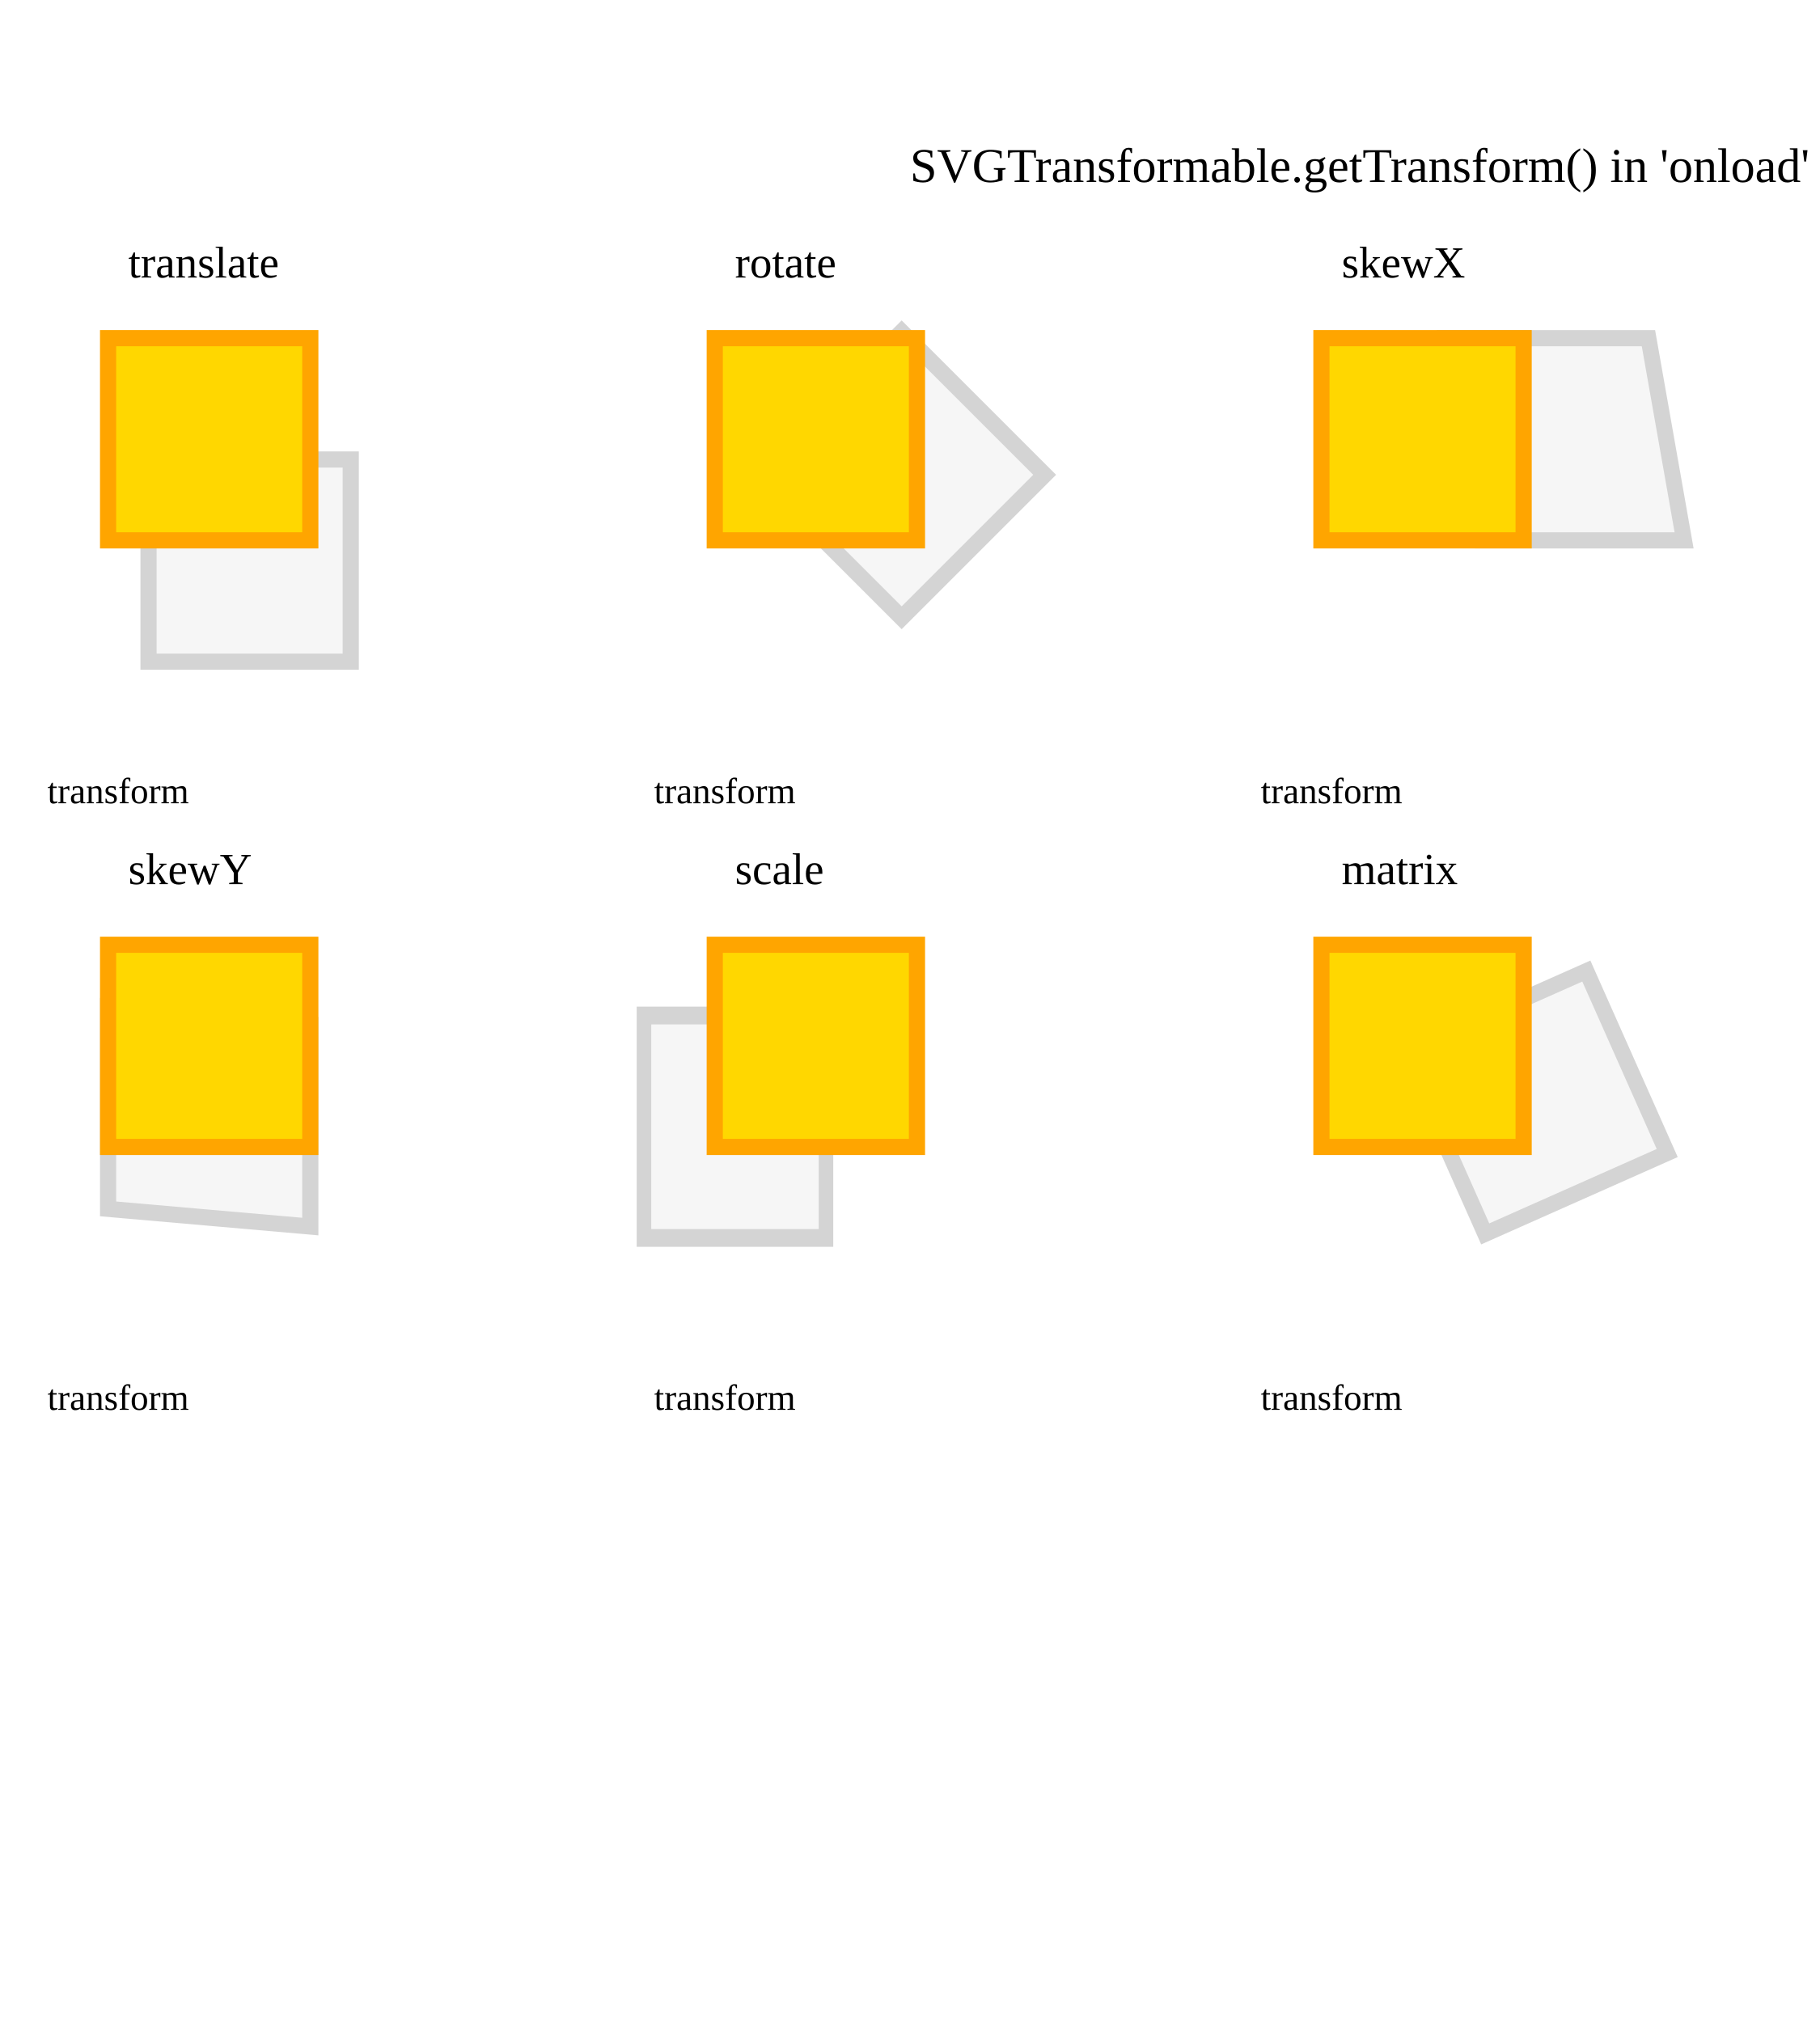
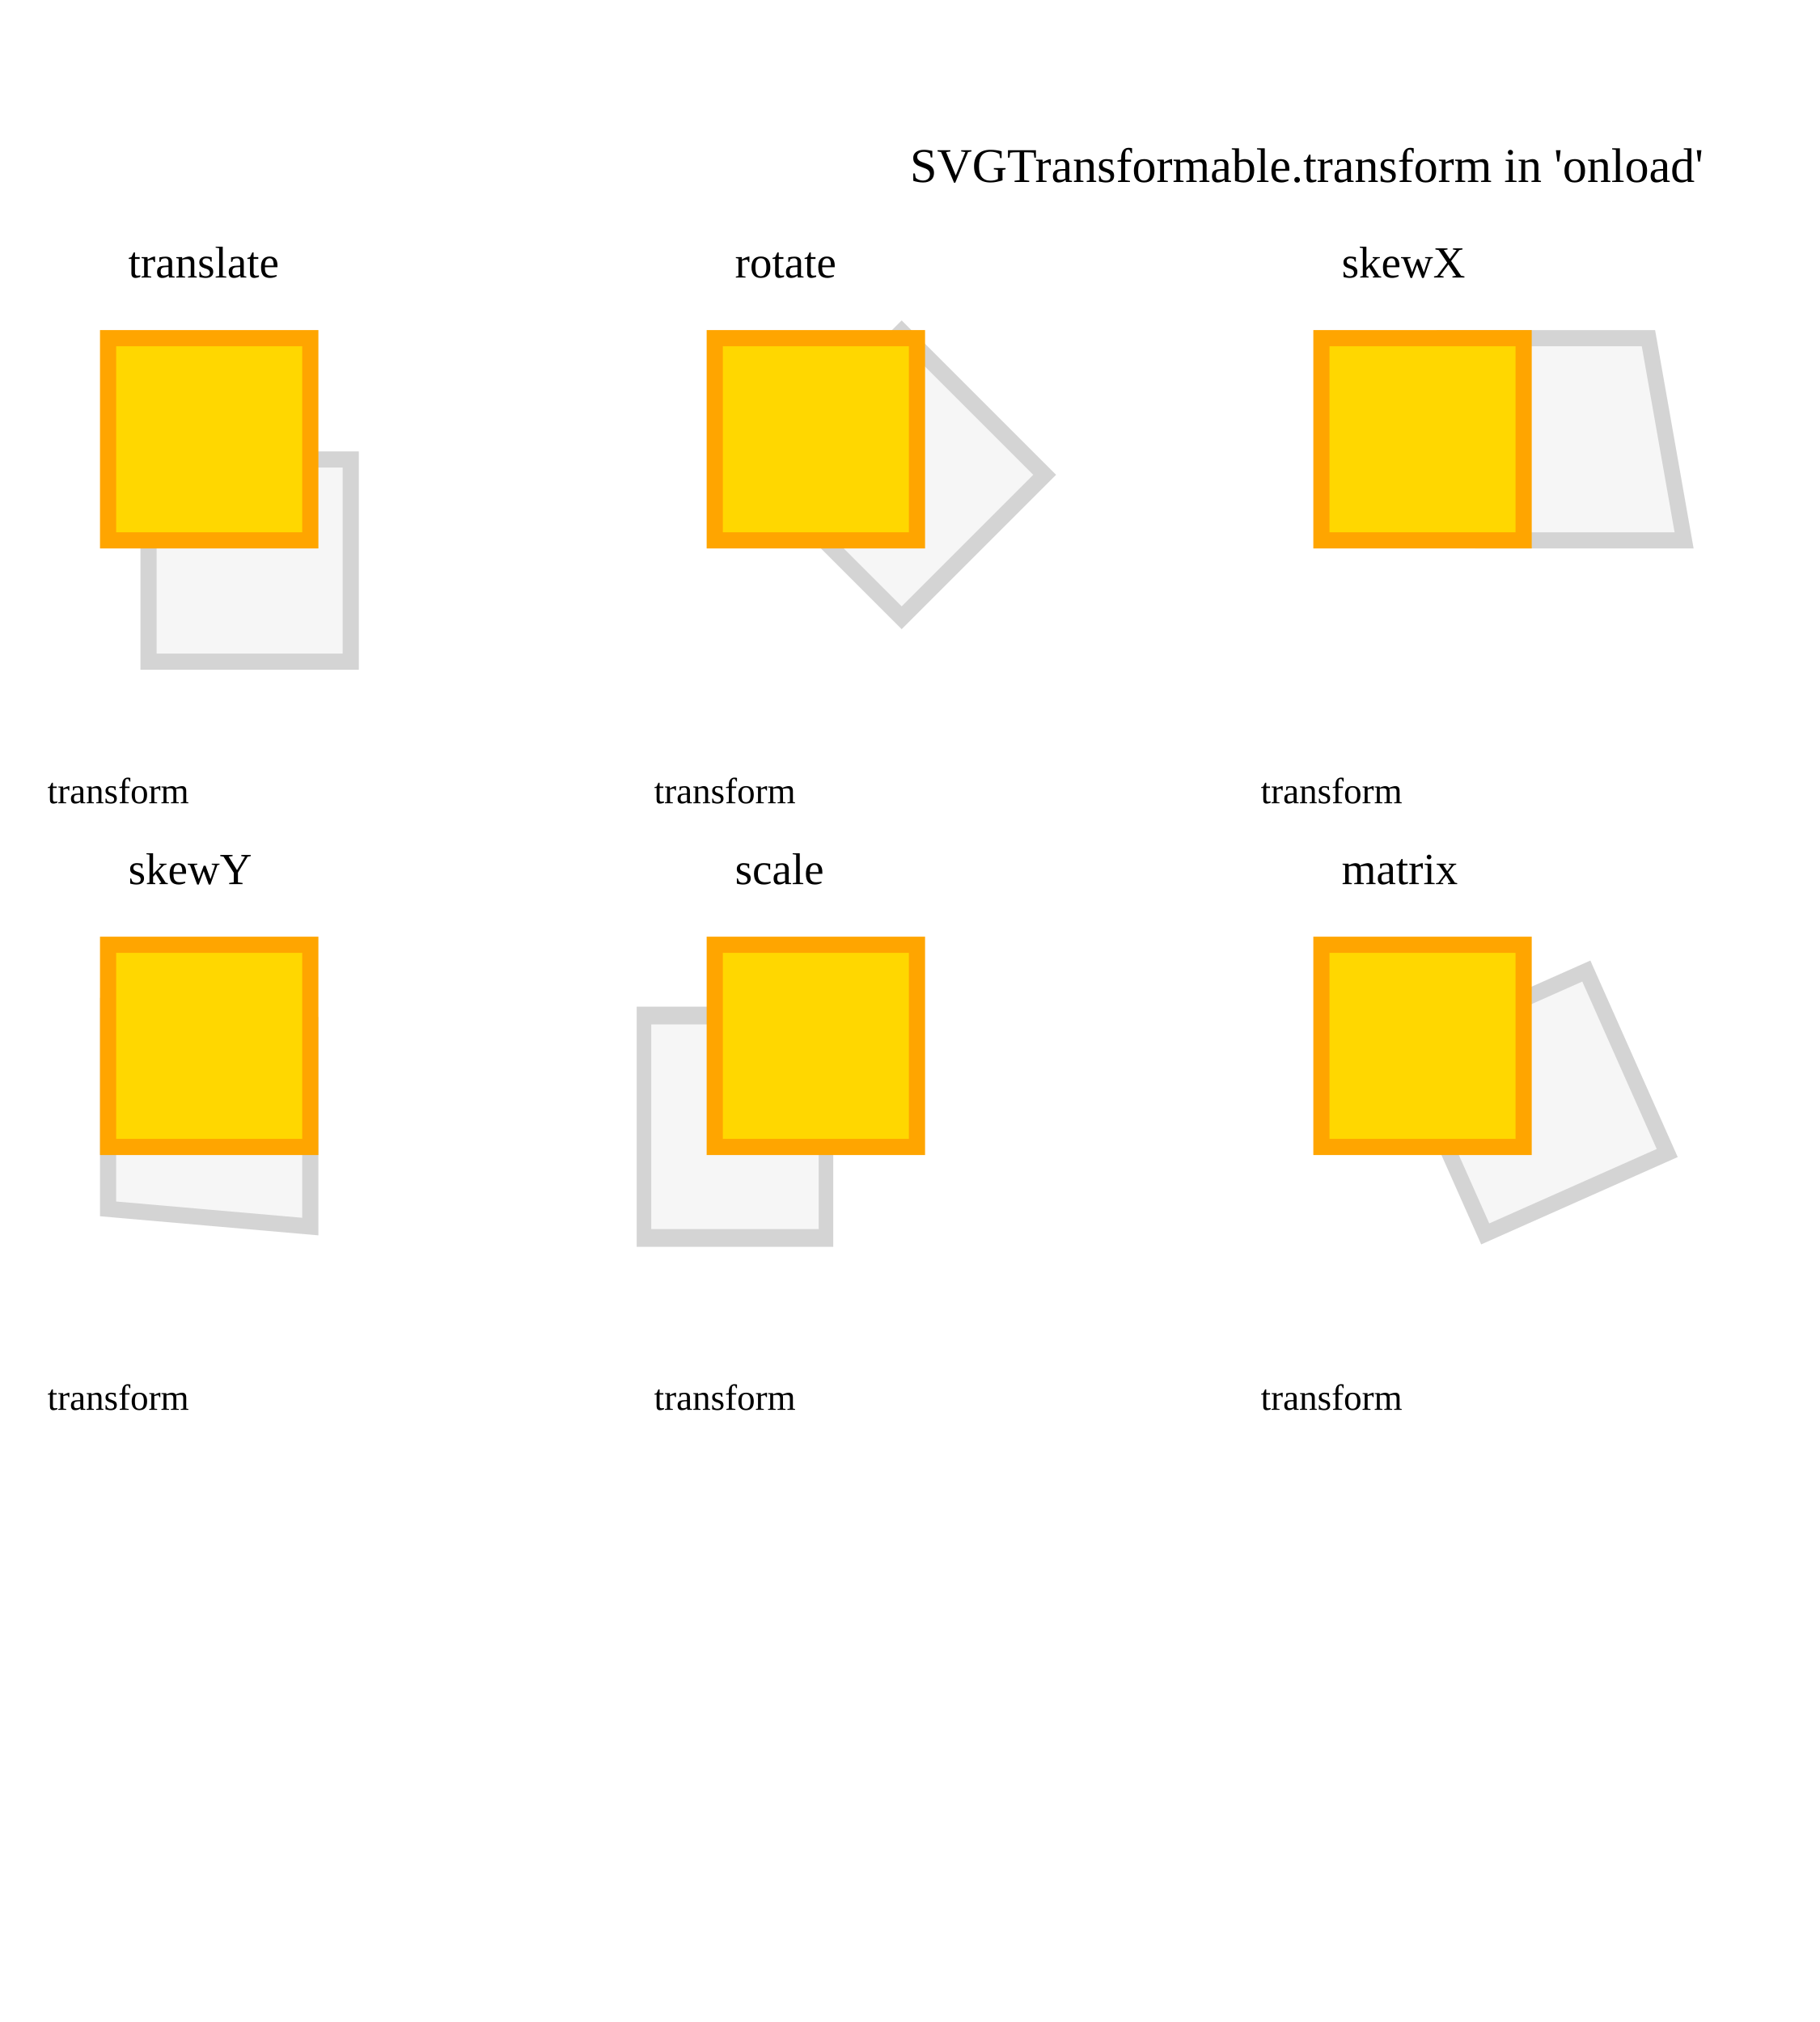
<svg width="450" viewBox="0 0 450 500" height="500" id="body">
-   <text x="50%" y="45" class="title">SVGTransformable.getTransform() in 'onload'
+   <text x="50%" y="45" class="title">SVGTransformable.transform in 'onload'
  </text>
  <g id="test-content" transform="matrix(1.0 0.0 0.0 1.0 -148.2759 -91.37931)">
    <text x="180" y="160" font-size="11">translate</text>
    <rect x="175" y="175" width="50" height="50" style="opacity:0.5;fill:#eee; stroke:#aaa; stroke-width:4" transform="translate(10,30)" />
    <rect x="175" y="175" width="50" height="50" id="test1" style="fill:gold; stroke:orange; stroke-width:4" />
    <text x="160" font-size="9" y="290" id="test1_text">
        transform
     </text>
    <g transform="translate(150,0)">
      <text x="180" y="160" font-size="11">rotate</text>
      <rect x="175" y="175" width="50" height="50" style="opacity:0.5;fill:#eee; stroke:#aaa; stroke-width:4" transform="rotate(45,200,230)" />
      <rect x="175" y="175" width="50" height="50" id="test1" style="fill:gold; stroke:orange; stroke-width:4" />
      <text x="160" font-size="9" y="290" id="test2_text">
          transform
        </text>
    </g>
    <g transform="translate(300,0)">
      <text x="180" y="160" font-size="11">skewX</text>
      <rect x="175" y="175" width="50" height="50" style="opacity:0.5;fill:#eee; stroke:#aaa; stroke-width:4" transform="skewX(10)" />
      <rect x="175" y="175" width="50" height="50" id="test1" style="fill:gold; stroke:orange; stroke-width:4" />
      <text x="160" font-size="9" y="290" id="test3_text">
-           transform 
+           transform
        </text>
    </g>
    <g transform="translate(0,150)">
      <text x="180" y="160" font-size="11">skewY</text>
      <rect x="175" y="175" width="50" height="50" style="opacity:0.5;fill:#eee; stroke:#aaa; stroke-width:4" transform="skewY(5)" />
      <rect x="175" y="175" width="50" height="50" id="test1" style="fill:gold; stroke:orange; stroke-width:4" />
      <text x="160" font-size="9" y="290" id="test4_text">
-         transform 
+         transform
     </text>
    </g>
    <g transform="translate(150,150)">
      <text x="180" y="160" font-size="11">scale</text>
      <rect x="175" y="175" width="50" height="50" style="opacity:0.5;fill:#eee; stroke:#aaa; stroke-width:4" transform="scale(0.9,1.1)" />
      <rect x="175" y="175" width="50" height="50" id="test1" style="fill:gold; stroke:orange; stroke-width:4" />
      <text x="160" font-size="9" y="290" id="test5_text">
-         transform 
+         transform
     </text>
    </g>
    <g transform="translate(300,150)">
      <text x="180" y="160" font-size="11">matrix</text>
      <rect x="175" y="175" width="50" height="50" style="opacity:0.5;fill:#eee; stroke:#aaa; stroke-width:4" transform="matrix(0.4,0.9,-0.9,0.4,328,-46)" />
      <rect x="175" y="175" width="50" height="50" id="test1" style="fill:gold; stroke:orange; stroke-width:4" />
      <text x="160" font-size="9" y="290" id="test6_text">
        transform
     </text>
    </g>
  </g>
</svg>
